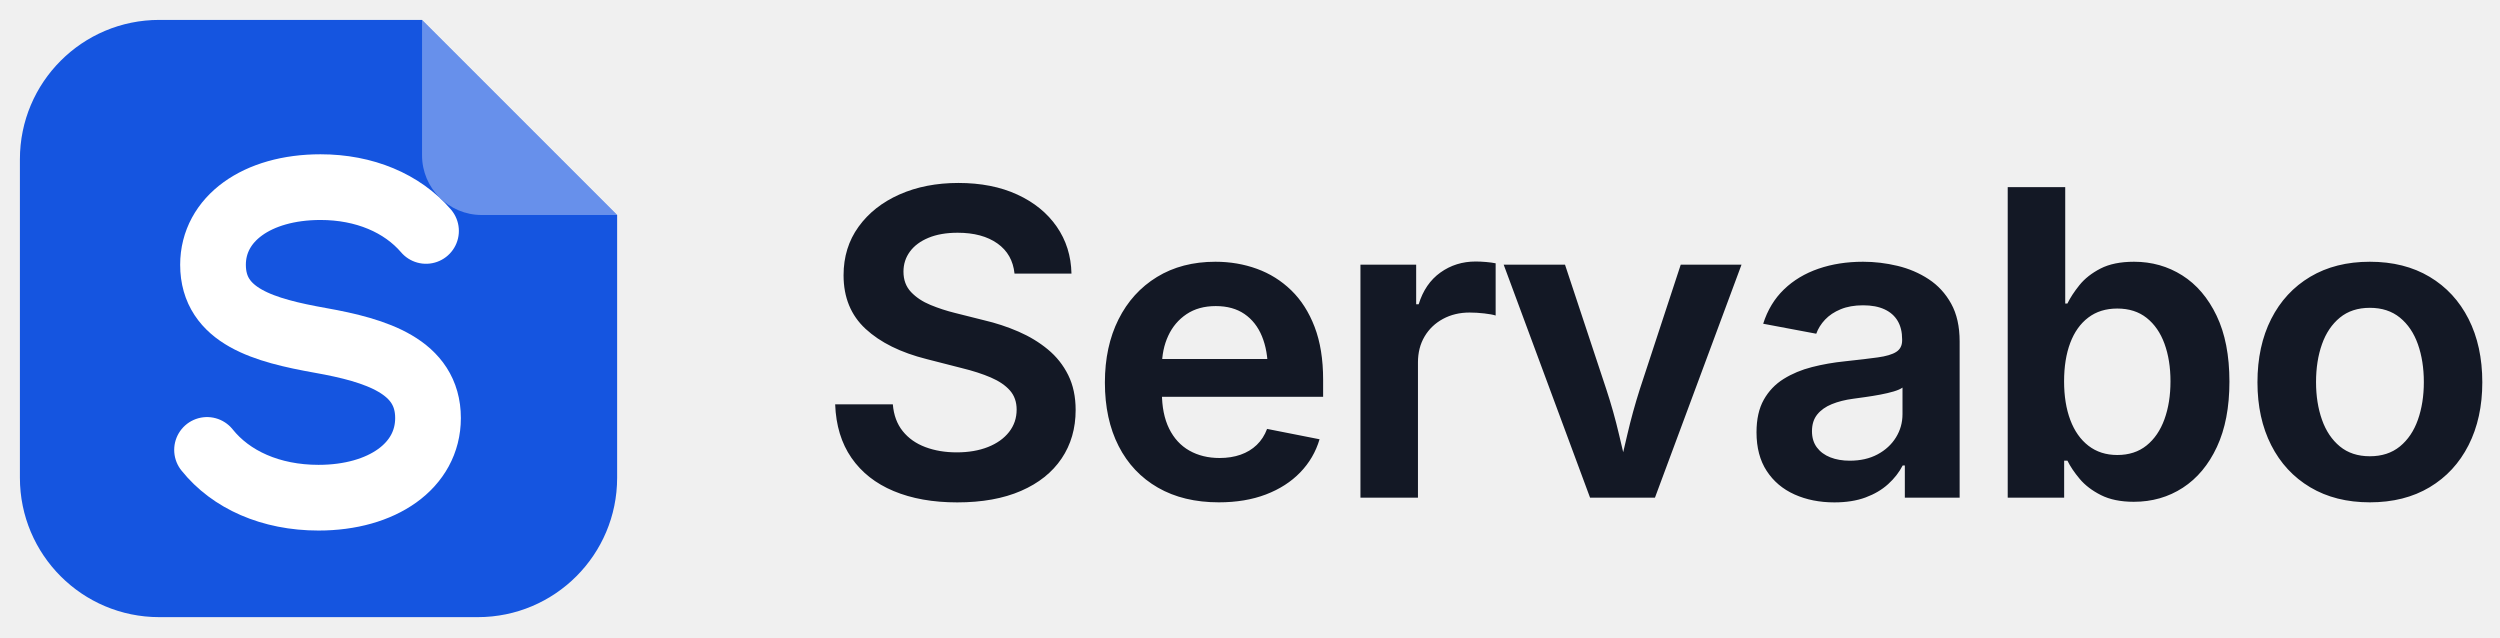
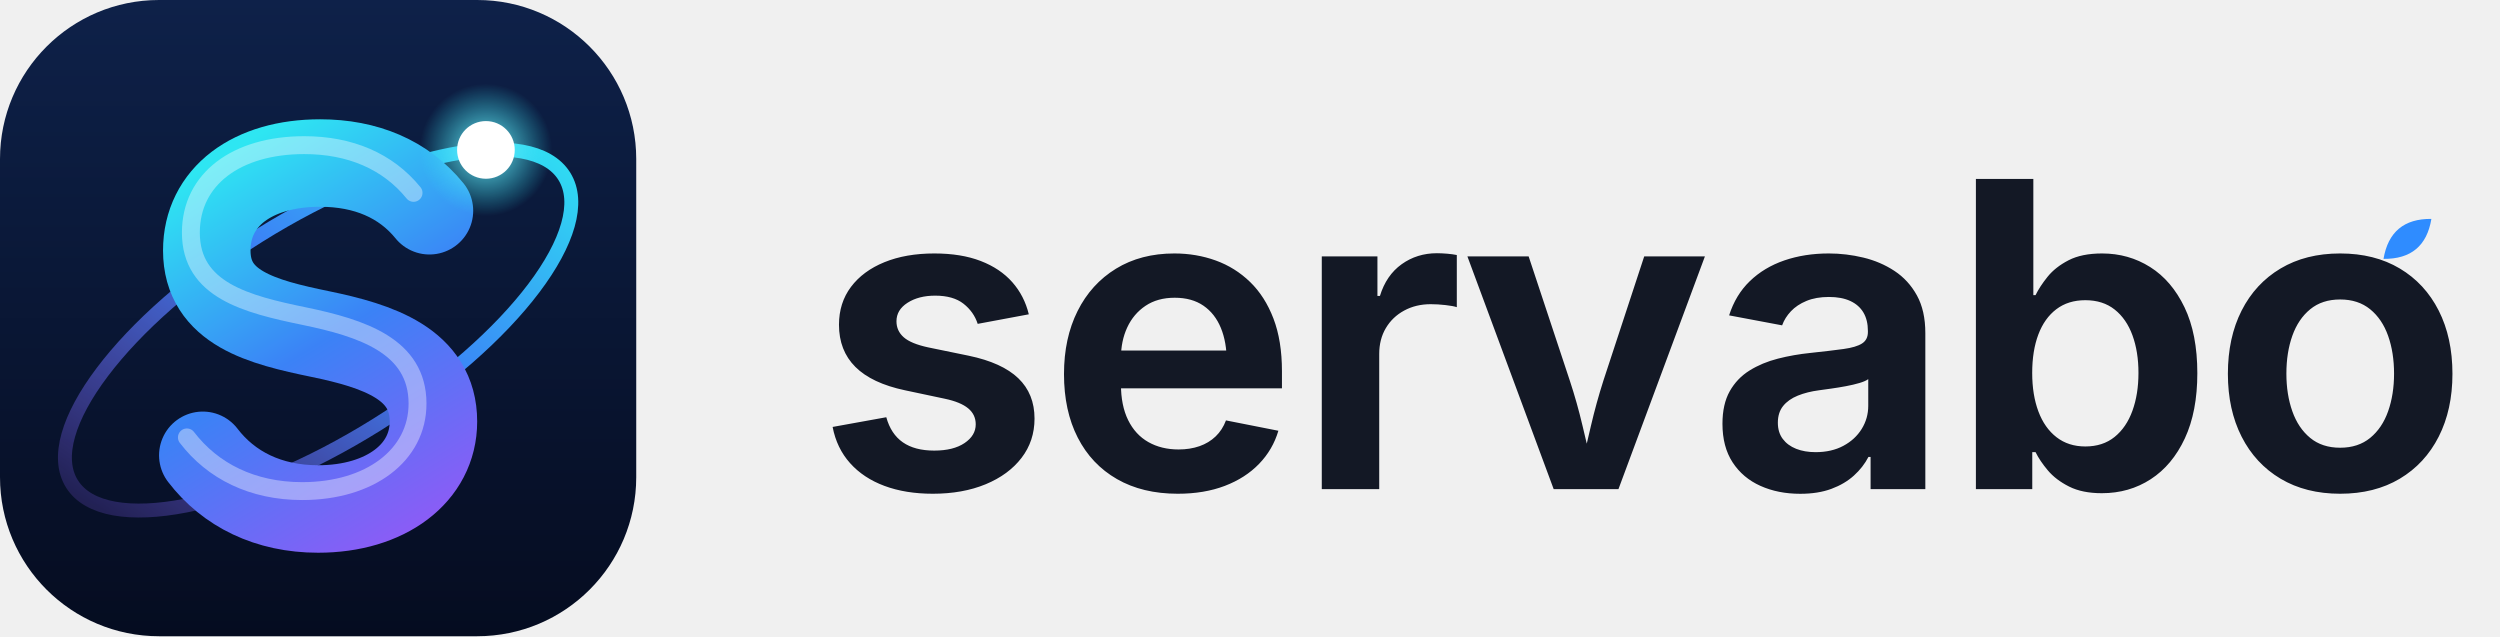
- <svg xmlns="http://www.w3.org/2000/svg" viewBox="0 0 125.58 32" role="img" aria-label="Servabo">
-   <path d="M8 1H21.2L31 10.8V24a7 7 0 0 1-7 7H8a7 7 0 0 1-7-7V8a7 7 0 0 1 7-7Z" fill="#1555e0" />
-   <path d="M21.2 1V7.8a3 3 0 0 0 3 3H31Z" fill="#ffffff" fill-opacity="0.35" />
-   <path d="M21.4 11.6C20.2 10.2 18.3 9.4 16.1 9.4C12.9 9.4 10.7 11 10.7 13.3C10.7 15.9 13.3 16.6 16.1 17.1C18.9 17.6 21.5 18.4 21.5 21C21.5 23.4 19.2 25 16 25C13.6 25 11.6 24.1 10.4 22.6" fill="none" stroke="#ffffff" stroke-width="3.3" stroke-linecap="round" stroke-linejoin="round" />
-   <path transform="translate(41.00 25.0) scale(0.01047)" fill="#131825" d="M676.44 22.544Q501.184 22.544 371.452 -31.832Q241.72 -86.208 169.104 -191.156Q96.488 -296.104 90.944 -447.889H367.593Q373.865 -370.801 414.873 -319.541Q455.881 -268.281 523.308 -242.861Q590.736 -217.441 673.848 -217.441Q759.296 -217.441 824.028 -243.097Q888.76 -268.753 925.175 -315.145Q961.591 -361.536 961.591 -422.392Q961.591 -477.976 929.299 -514.552Q897.007 -551.128 837.784 -576.672Q778.56 -602.216 697.264 -622.056L530.224 -664.847Q342.88 -711.959 237.048 -809.767Q131.216 -907.575 131.216 -1067.24Q131.216 -1200.152 203.104 -1299.836Q274.992 -1399.52 399.416 -1454.76Q523.84 -1510.0 682.096 -1510.0Q843.784 -1510.0 964.777 -1454.328Q1085.769 -1398.656 1153.861 -1300.516Q1221.953 -1202.376 1224.657 -1075.119H951.391Q941.847 -1168.567 869.208 -1219.859Q796.568 -1271.151 678.688 -1271.151Q597.376 -1271.151 538.917 -1246.995Q480.457 -1222.839 449.529 -1180.651Q418.601 -1138.464 418.601 -1084.448Q418.601 -1025.024 455.005 -986.596Q491.409 -948.168 548.405 -924.692Q605.401 -901.216 666.313 -886.216L803.648 -851.697Q890.865 -831.376 970.277 -796.896Q1049.689 -762.416 1111.585 -711.164Q1173.481 -659.912 1209.069 -588.196Q1244.657 -516.48 1244.657 -420.688Q1244.657 -287.888 1177.269 -187.944Q1109.881 -88.0 982.833 -32.728Q855.784 22.544 676.44 22.544Z M1931.456 22.272Q1762.112 22.272 1639.428 -48.216Q1516.744 -118.704 1450.868 -247.704Q1384.992 -376.704 1384.992 -552.592Q1384.992 -725.024 1450.232 -855.376Q1515.472 -985.728 1634.804 -1058.864Q1754.136 -1132 1915.208 -1132.0Q2020.624 -1132.0 2114.037 -1098.18Q2207.449 -1064.36 2279.029 -994.972Q2350.609 -925.584 2391.313 -819.016Q2432.017 -712.448 2432.017 -566.52V-484.176H1507.856V-665.552H2295.704L2166.775 -613.872Q2166.775 -705.728 2138.539 -774.38Q2110.303 -843.031 2054.832 -881.163Q1999.36 -919.295 1916.936 -919.295Q1834.512 -919.295 1776.769 -880.595Q1719.025 -841.896 1688.801 -776.652Q1658.577 -711.408 1658.577 -630.344V-503.856Q1658.577 -401.456 1693.153 -331.372Q1727.729 -261.289 1790.325 -225.861Q1852.92 -190.433 1935.48 -190.433Q1990.68 -190.433 2035.824 -206.193Q2080.968 -221.953 2113.488 -253.109Q2146.007 -284.265 2163.119 -330.032L2414.881 -280.304Q2388.017 -189.392 2322.129 -121.288Q2256.24 -53.184 2157.396 -15.456Q2058.552 22.272 1931.456 22.272Z M2611.08 0.0V-1118.0H2878.393V-927.856H2890.393Q2920.961 -1027.544 2994.845 -1080.34Q3068.729 -1133.136 3163.977 -1133.136Q3186.569 -1133.136 3213.421 -1130.84Q3240.273 -1128.544 3259.729 -1124.52V-873.967Q3242.225 -879.855 3205.257 -884.071Q3168.289 -888.287 3134.449 -888.287Q3063.521 -888.287 3007.149 -857.811Q2950.777 -827.335 2918.881 -773.587Q2886.985 -719.839 2886.985 -649.023V0.0Z M3712.736 0.0 3298.264 -1118.0H3592.465L3790.289 -521.097Q3825.697 -413.777 3851.333 -304.365Q3876.969 -194.953 3904.241 -80.808H3839.537Q3866.377 -194.953 3891.796 -304.149Q3917.216 -413.345 3951.624 -521.097L4147.72 -1118.0H4439.329L4023.993 0.0Z M4884.92 22.544Q4778.488 22.544 4693.716 -15.512Q4608.944 -53.568 4560.104 -128.408Q4511.264 -203.248 4511.264 -313.68Q4511.264 -407.952 4546.24 -470.112Q4581.216 -532.272 4641.476 -569.796Q4701.736 -607.32 4777.656 -626.696Q4853.575 -646.072 4935.464 -654.344Q5032.872 -664.752 5093.063 -673.048Q5153.255 -681.344 5181.595 -699.424Q5209.935 -717.504 5209.935 -754.616V-759.752Q5209.935 -812.04 5188.471 -848.228Q5167.008 -884.415 5125.376 -903.719Q5083.744 -923.023 5022.592 -923.023Q4960.736 -923.023 4914.969 -904.071Q4869.201 -885.119 4840.181 -854.315Q4811.161 -823.512 4797.913 -786.672L4543.264 -834.599Q4574.6 -933.143 4642.847 -999.068Q4711.095 -1064.992 4808.384 -1098.496Q4905.672 -1132.0 5022.344 -1132.0Q5105.561 -1132.0 5187.861 -1112.236Q5270.161 -1092.472 5337.525 -1048.152Q5404.889 -1003.832 5445.365 -930.516Q5485.841 -857.2 5485.841 -749.528V0.0H5222.872V-154.592H5212.6Q5187.119 -105.224 5142.743 -65.02Q5098.367 -24.816 5034.391 -1.136Q4970.415 22.544 4884.92 22.544ZM4958.688 -177.497Q5035.36 -177.497 5092.048 -207.857Q5148.736 -238.216 5180.199 -289.052Q5211.663 -339.888 5211.663 -400.544V-528.328Q5198.503 -518.352 5169.711 -509.796Q5140.92 -501.24 5105.084 -494.536Q5069.248 -487.832 5034.684 -482.98Q5000.12 -478.128 4974.984 -474.696Q4917.76 -467.128 4872.925 -448.924Q4828.089 -430.72 4802.729 -399.268Q4777.369 -367.816 4777.369 -318.936Q4777.369 -272.6 4800.889 -241.16Q4824.409 -209.721 4865.177 -193.609Q4905.945 -177.497 4958.688 -177.497Z M6321.457 19.68Q6227.553 19.68 6164.065 -12.284Q6100.577 -44.248 6062.121 -89.884Q6023.665 -135.52 6002.937 -177.752H5987.257V0.0H5716.488V-1490.0H5992.393V-931.656H6002.937Q6023.233 -973.32 6060.689 -1019.9Q6098.145 -1066.48 6161.497 -1099.24Q6224.849 -1132.0 6322.617 -1132.0Q6450.089 -1132.0 6553.565 -1066.752Q6657.041 -1001.504 6718.621 -873.3Q6780.201 -745.096 6780.201 -556.864Q6780.201 -372.384 6720.201 -243.68Q6660.201 -114.976 6556.509 -47.648Q6452.817 19.68 6321.457 19.68ZM6242.184 -204.825Q6326.016 -204.825 6382.692 -250.525Q6439.367 -296.225 6468.387 -376.172Q6497.407 -456.12 6497.407 -558.0Q6497.407 -659.744 6468.671 -738.556Q6439.935 -817.367 6383.26 -862.431Q6326.584 -907.495 6242.184 -907.495Q6159.92 -907.495 6102.881 -864.135Q6045.841 -820.775 6016.389 -742.531Q5986.937 -664.288 5986.937 -558.0Q5986.937 -452.576 6016.673 -373.129Q6046.409 -293.681 6103.733 -249.253Q6161.056 -204.825 6242.184 -204.825Z M7453.912 22.272Q7288.952 22.272 7167.756 -49.944Q7046.56 -122.16 6980.616 -251.944Q6914.672 -381.728 6914.672 -553.728Q6914.672 -727.432 6980.616 -857.5Q7046.56 -987.568 7167.756 -1059.784Q7288.952 -1132.0 7453.912 -1132.0Q7619.44 -1132.0 7740.488 -1059.784Q7861.537 -987.568 7927.481 -857.5Q7993.425 -727.432 7993.425 -553.728Q7993.425 -381.728 7927.481 -251.944Q7861.537 -122.16 7740.488 -49.944Q7619.44 22.272 7453.912 22.272ZM7453.912 -198.777Q7540.56 -198.777 7598.224 -245.977Q7655.887 -293.177 7684.407 -373.852Q7712.927 -454.528 7712.927 -554.592Q7712.927 -655.656 7684.407 -736.252Q7655.887 -816.847 7598.224 -863.899Q7540.56 -910.951 7453.912 -910.951Q7367.401 -910.951 7310.089 -863.899Q7252.777 -816.847 7224.257 -736.536Q7195.737 -656.224 7195.737 -554.592Q7195.737 -454.528 7224.257 -373.852Q7252.777 -293.177 7310.089 -245.977Q7367.401 -198.777 7453.912 -198.777Z" />
+ <svg xmlns="http://www.w3.org/2000/svg" viewBox="0 0 125.74 32" role="img" aria-label="Servabo">
+   <defs>
+     <linearGradient id="sv-r" gradientUnits="userSpaceOnUse" x1="11" y1="8" x2="22" y2="26">
+       <stop offset="0" stop-color="#2ee6f2" />
+       <stop offset="0.5" stop-color="#3b82f6" />
+       <stop offset="1" stop-color="#8b5cf6" />
+     </linearGradient>
+     <linearGradient id="sv-o" gradientUnits="userSpaceOnUse" x1="2" y1="22" x2="30" y2="10">
+       <stop offset="0" stop-color="#8b5cf6" stop-opacity="0.15" />
+       <stop offset="0.55" stop-color="#3b82f6" />
+       <stop offset="1" stop-color="#2ee6f2" />
+     </linearGradient>
+     <linearGradient id="sv-t" x1="0" y1="0" x2="0" y2="1">
+       <stop offset="0" stop-color="#0e2149" />
+       <stop offset="1" stop-color="#050c20" />
+     </linearGradient>
+     <radialGradient id="sv-g">
+       <stop offset="0" stop-color="#7df3ff" stop-opacity="0.95" />
+       <stop offset="1" stop-color="#2ee6f2" stop-opacity="0" />
+     </radialGradient>
+   </defs>
+   <path d="M8 0H24a8 8 0 0 1 8 8V24a8 8 0 0 1-8 8H8a8 8 0 0 1-8-8V8a8 8 0 0 1 8-8Z" fill="url(#sv-t)" />
+   <ellipse cx="16.0" cy="16.6" rx="14.6" ry="5.6" transform="rotate(-32.0 16.0 16.6)" fill="none" stroke="url(#sv-o)" stroke-width="0.7" />
+   <path d="M21.6 10.6C20.3 9 18.4 8.2 16.1 8.2C12.7 8.2 10.4 9.9 10.4 12.6C10.4 15.5 13.2 16.2 16.1 16.8C19 17.4 21.8 18.3 21.8 21.2C21.8 23.8 19.4 25.6 16 25.6C13.5 25.6 11.5 24.6 10.2 22.9" fill="none" stroke="url(#sv-r)" stroke-width="4.4" stroke-linecap="round" stroke-linejoin="round" />
+   <path d="M21.6 10.6C20.3 9 18.4 8.2 16.1 8.2C12.7 8.2 10.4 9.9 10.4 12.6C10.4 15.5 13.2 16.2 16.1 16.8C19 17.4 21.8 18.3 21.8 21.2C21.8 23.8 19.4 25.6 16 25.6C13.5 25.6 11.5 24.6 10.2 22.9" fill="none" stroke="#fff" stroke-opacity="0.38" stroke-width="0.9" stroke-linecap="round" stroke-linejoin="round" transform="translate(-0.8 -0.9)" />
+   <circle cx="24.44" cy="7.54" r="3.33" fill="url(#sv-g)" />
+   <circle cx="24.44" cy="7.54" r="1.45" fill="#fff" />
+   <g transform="translate(41.00 24.6) scale(0.01047)">
+     <path fill="#131825" d="M565.216 22.272Q434.232 22.272 333.068 -15.332Q231.904 -52.936 167.64 -124.768Q103.376 -196.6 83.808 -298.648L341.641 -345.265Q363.913 -264.497 421.125 -224.737Q478.337 -184.977 571.857 -184.977Q663.8 -184.977 717.532 -221.153Q771.264 -257.328 771.264 -311.208Q771.264 -357.976 734.868 -388.052Q698.472 -418.128 622.816 -434.104L431.632 -474.648Q271.856 -508.488 193.104 -587.012Q114.352 -665.536 114.352 -789.584Q114.352 -894.656 172.024 -971.396Q229.696 -1048.136 332.7 -1090.068Q435.704 -1132.0 572.416 -1132.0Q701.672 -1132.0 795.349 -1095.772Q889.025 -1059.544 946.869 -994.076Q1004.713 -928.608 1026.257 -839.672L780.744 -793.784Q762.064 -851.624 712.668 -890.471Q663.272 -929.319 576.44 -929.319Q497.177 -929.319 443.853 -895.199Q390.529 -861.08 390.529 -806.2Q390.529 -760.184 425.377 -729.38Q460.225 -698.576 543.104 -680.76L737.593 -640.76Q897.801 -607.352 975.769 -532.5Q1053.737 -457.648 1053.737 -338.76Q1053.737 -231.256 991.325 -150.004Q928.913 -68.752 818.829 -23.24Q708.745 22.272 565.216 22.272Z M1741.744 22.272Q1572.4 22.272 1449.716 -48.216Q1327.032 -118.704 1261.156 -247.704Q1195.28 -376.704 1195.28 -552.592Q1195.28 -725.024 1260.52 -855.376Q1325.76 -985.728 1445.092 -1058.864Q1564.424 -1132 1725.496 -1132.0Q1830.912 -1132.0 1924.325 -1098.18Q2017.737 -1064.36 2089.317 -994.972Q2160.897 -925.584 2201.601 -819.016Q2242.305 -712.448 2242.305 -566.52V-484.176H1318.144V-665.552H2105.992L1977.063 -613.872Q1977.063 -705.728 1948.827 -774.38Q1920.591 -843.031 1865.12 -881.163Q1809.648 -919.295 1727.224 -919.295Q1644.8 -919.295 1587.057 -880.595Q1529.313 -841.896 1499.089 -776.652Q1468.865 -711.408 1468.865 -630.344V-503.856Q1468.865 -401.456 1503.441 -331.372Q1538.017 -261.289 1600.613 -225.861Q1663.208 -190.433 1745.768 -190.433Q1800.968 -190.433 1846.112 -206.193Q1891.256 -221.953 1923.776 -253.109Q1956.295 -284.265 1973.407 -330.032L2225.169 -280.304Q2198.305 -189.392 2132.417 -121.288Q2066.528 -53.184 1967.684 -15.456Q1868.84 22.272 1741.744 22.272Z M2433.656 0.0V-1118.0H2700.969V-927.856H2712.969Q2743.537 -1027.544 2817.421 -1080.34Q2891.305 -1133.136 2986.553 -1133.136Q3009.145 -1133.136 3035.997 -1130.84Q3062.849 -1128.544 3082.305 -1124.52V-873.967Q3064.801 -879.855 3027.833 -884.071Q2990.865 -888.287 2957.025 -888.287Q2886.097 -888.287 2829.725 -857.811Q2773.353 -827.335 2741.457 -773.587Q2709.561 -719.839 2709.561 -649.023V0.0Z M3547.6 0.0 3133.128 -1118.0H3427.329L3625.153 -521.097Q3660.561 -413.777 3686.197 -304.365Q3711.833 -194.953 3739.105 -80.808H3674.401Q3701.241 -194.953 3726.66 -304.149Q3752.08 -413.345 3786.488 -521.097L3982.584 -1118.0H4274.193L3858.857 0.0Z M4732.072 22.544Q4625.64 22.544 4540.868 -15.512Q4456.096 -53.568 4407.256 -128.408Q4358.416 -203.248 4358.416 -313.68Q4358.416 -407.952 4393.392 -470.112Q4428.368 -532.272 4488.628 -569.796Q4548.888 -607.32 4624.808 -626.696Q4700.727 -646.072 4782.616 -654.344Q4880.024 -664.752 4940.215 -673.048Q5000.407 -681.344 5028.747 -699.424Q5057.087 -717.504 5057.087 -754.616V-759.752Q5057.087 -812.04 5035.623 -848.228Q5014.16 -884.415 4972.528 -903.719Q4930.896 -923.023 4869.744 -923.023Q4807.888 -923.023 4762.121 -904.071Q4716.353 -885.119 4687.333 -854.315Q4658.313 -823.512 4645.065 -786.672L4390.416 -834.599Q4421.752 -933.143 4489.999 -999.068Q4558.247 -1064.992 4655.536 -1098.496Q4752.824 -1132.0 4869.496 -1132.0Q4952.713 -1132.0 5035.013 -1112.236Q5117.313 -1092.472 5184.677 -1048.152Q5252.041 -1003.832 5292.517 -930.516Q5332.993 -857.2 5332.993 -749.528V0.0H5070.024V-154.592H5059.752Q5034.271 -105.224 4989.895 -65.02Q4945.519 -24.816 4881.543 -1.136Q4817.567 22.544 4732.072 22.544ZM4805.84 -177.497Q4882.512 -177.497 4939.2 -207.857Q4995.888 -238.216 5027.351 -289.052Q5058.815 -339.888 5058.815 -400.544V-528.328Q5045.655 -518.352 5016.863 -509.796Q4988.072 -501.24 4952.236 -494.536Q4916.4 -487.832 4881.836 -482.98Q4847.272 -478.128 4822.136 -474.696Q4764.912 -467.128 4720.077 -448.924Q4675.241 -430.72 4649.881 -399.268Q4624.521 -367.816 4624.521 -318.936Q4624.521 -272.6 4648.041 -241.16Q4671.561 -209.721 4712.329 -193.609Q4753.097 -177.497 4805.84 -177.497Z M6180.897 19.68Q6086.993 19.68 6023.505 -12.284Q5960.017 -44.248 5921.561 -89.884Q5883.105 -135.52 5862.377 -177.752H5846.697V0.0H5575.928V-1490.0H5851.833V-931.656H5862.377Q5882.673 -973.32 5920.129 -1019.9Q5957.585 -1066.48 6020.937 -1099.24Q6084.289 -1132.0 6182.057 -1132.0Q6309.529 -1132.0 6413.005 -1066.752Q6516.481 -1001.504 6578.061 -873.3Q6639.641 -745.096 6639.641 -556.864Q6639.641 -372.384 6579.641 -243.68Q6519.641 -114.976 6415.949 -47.648Q6312.257 19.68 6180.897 19.68ZM6101.624 -204.825Q6185.456 -204.825 6242.132 -250.525Q6298.807 -296.225 6327.827 -376.172Q6356.847 -456.12 6356.847 -558.0Q6356.847 -659.744 6328.111 -738.556Q6299.375 -817.367 6242.7 -862.431Q6186.024 -907.495 6101.624 -907.495Q6019.36 -907.495 5962.321 -864.135Q5905.281 -820.775 5875.829 -742.531Q5846.377 -664.288 5846.377 -558.0Q5846.377 -452.576 5876.113 -373.129Q5905.849 -293.681 5963.173 -249.253Q6020.496 -204.825 6101.624 -204.825Z M7325.64 22.272Q7160.68 22.272 7039.484 -49.944Q6918.288 -122.16 6852.344 -251.944Q6786.4 -381.728 6786.4 -553.728Q6786.4 -727.432 6852.344 -857.5Q6918.288 -987.568 7039.484 -1059.784Q7160.68 -1132.0 7325.64 -1132.0Q7491.168 -1132.0 7612.216 -1059.784Q7733.265 -987.568 7799.209 -857.5Q7865.153 -727.432 7865.153 -553.728Q7865.153 -381.728 7799.209 -251.944Q7733.265 -122.16 7612.216 -49.944Q7491.168 22.272 7325.64 22.272ZM7325.64 -198.777Q7412.288 -198.777 7469.952 -245.977Q7527.615 -293.177 7556.135 -373.852Q7584.655 -454.528 7584.655 -554.592Q7584.655 -655.656 7556.135 -736.252Q7527.615 -816.847 7469.952 -863.899Q7412.288 -910.951 7325.64 -910.951Q7239.129 -910.951 7181.817 -863.899Q7124.505 -816.847 7095.985 -736.536Q7067.465 -656.224 7067.465 -554.592Q7067.465 -454.528 7095.985 -373.852Q7124.505 -293.177 7181.817 -245.977Q7239.129 -198.777 7325.64 -198.777Z" />
+     <path fill="#2f8cff" d="M7534 -1106Q7732 -1104 7764 -1298Q7567 -1300 7534 -1106Z" />
+   </g>
</svg>
